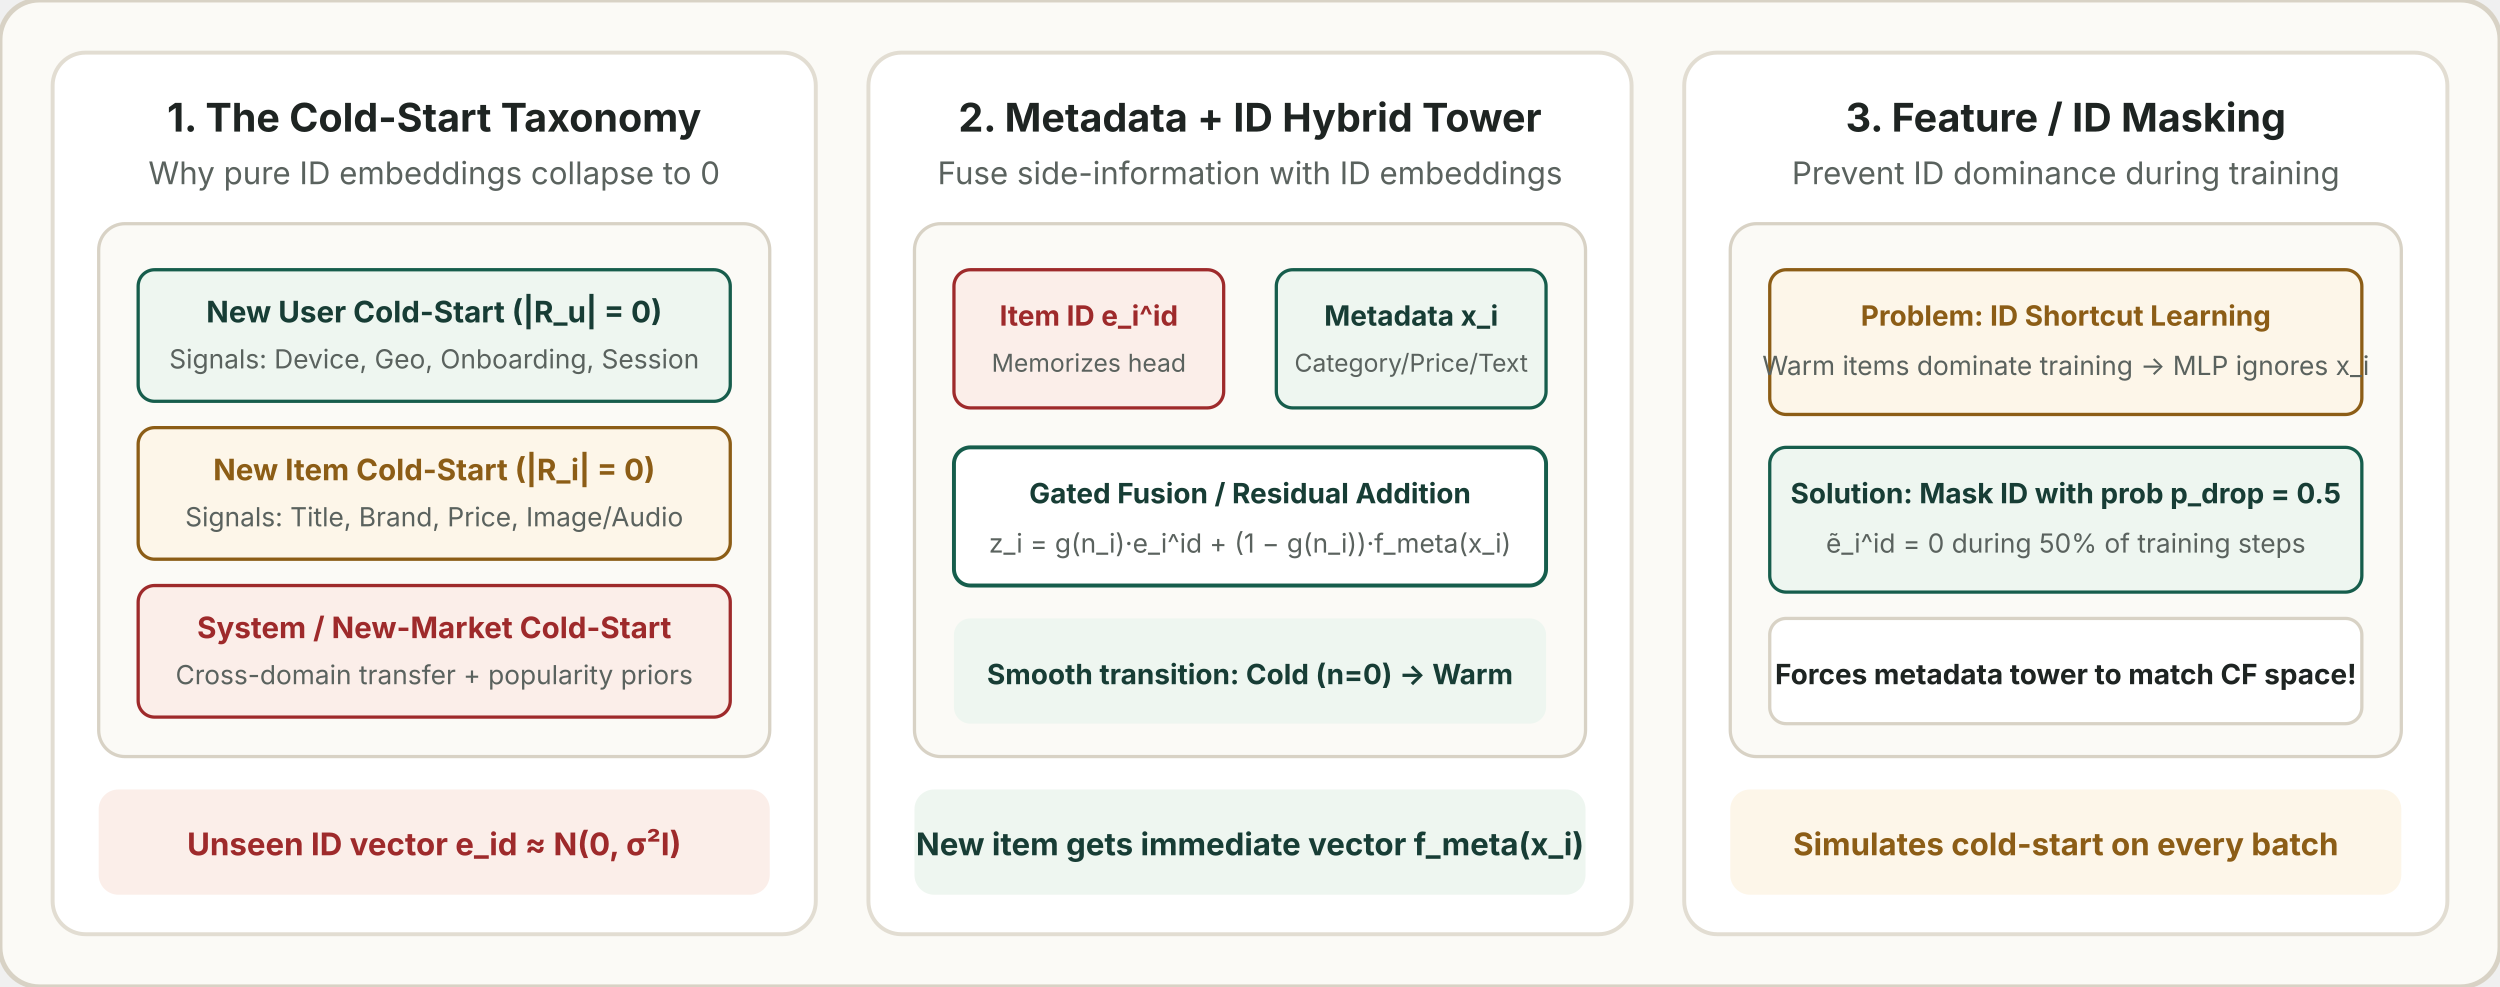
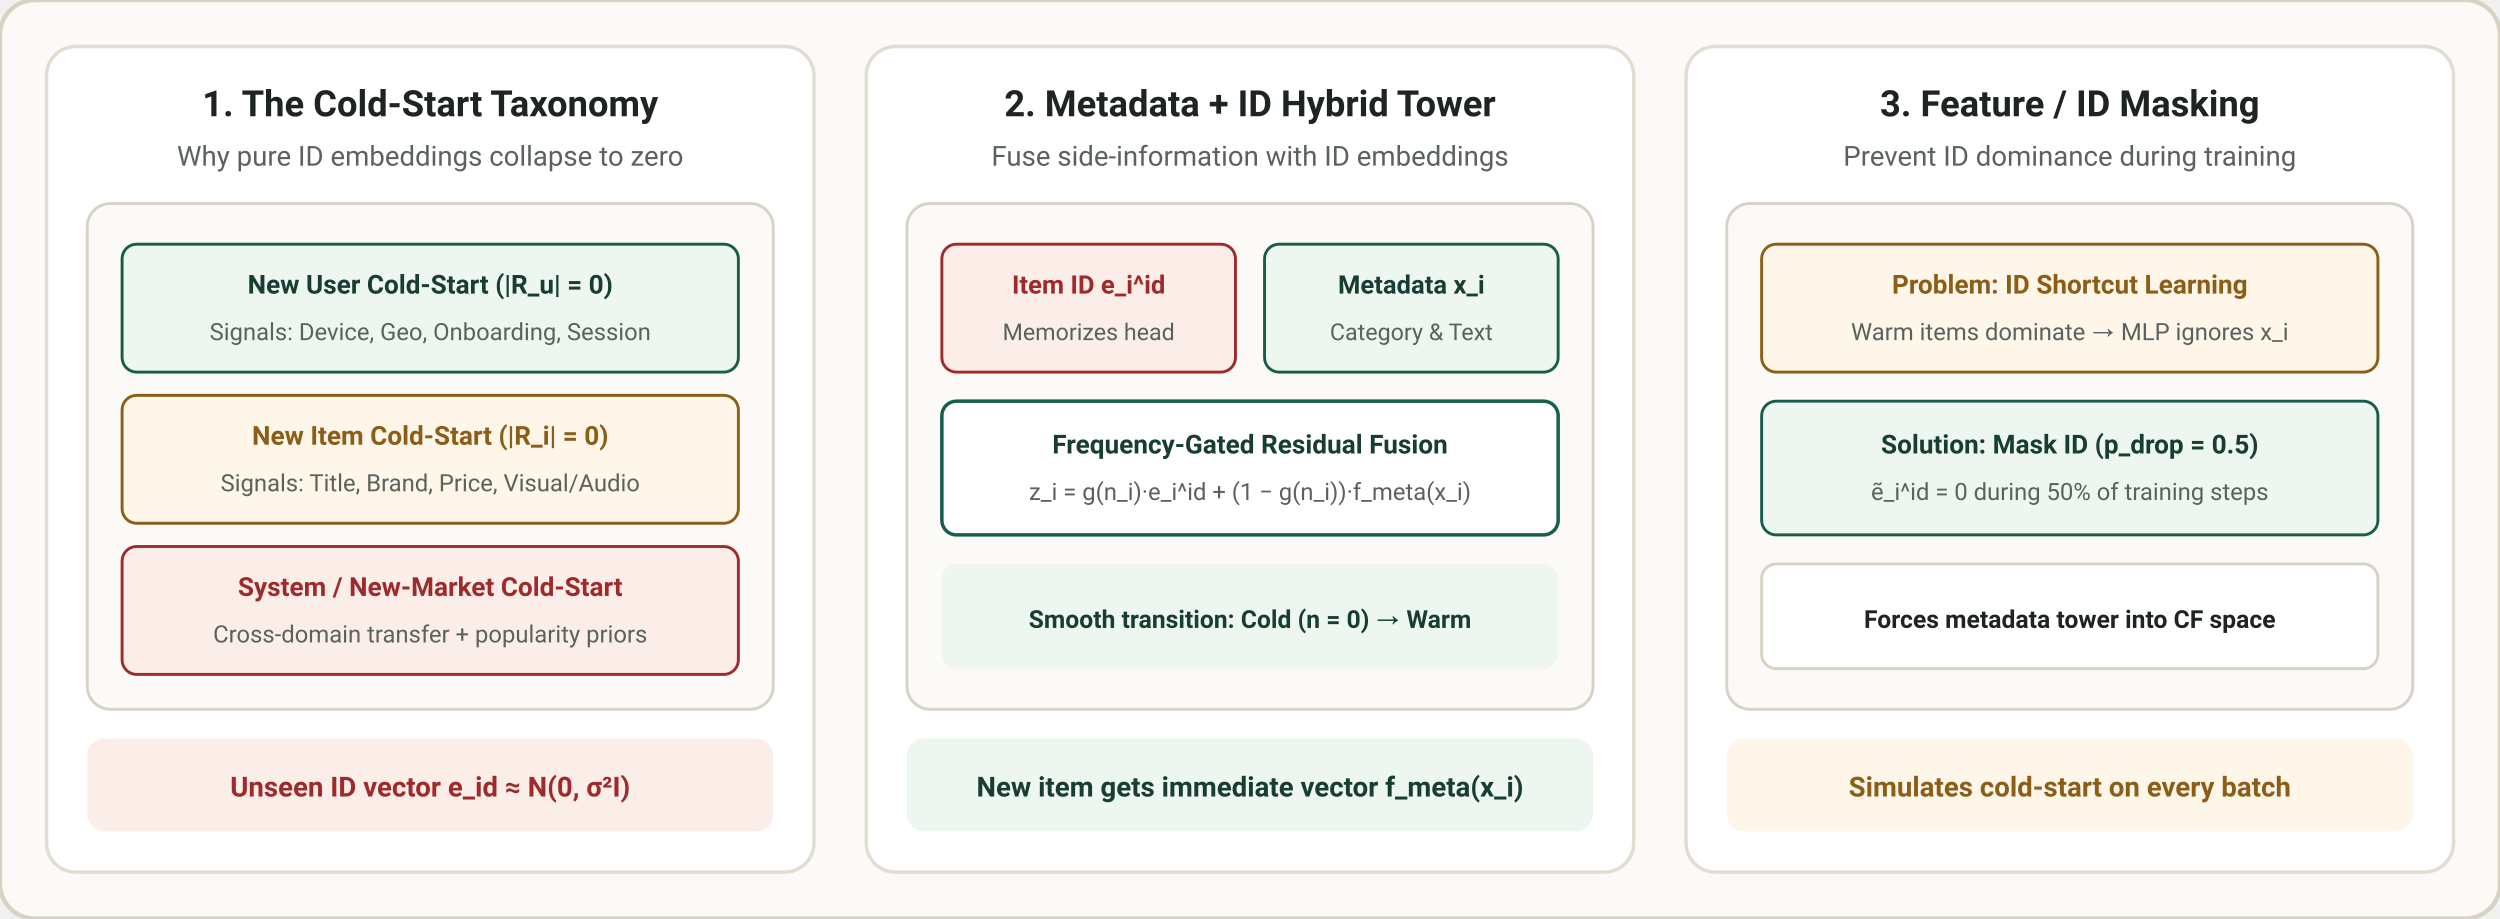
- <svg xmlns="http://www.w3.org/2000/svg" viewBox="0 0 760 300" width="760" height="300" font-family="'Inter', -apple-system, sans-serif">
-   <rect width="760" height="300" rx="12" fill="#fbfaf6" stroke="#d8d2c5" stroke-width="1.5" />
+ <svg xmlns="http://www.w3.org/2000/svg" viewBox="0 0 860 316" width="860" height="316" font-family="-apple-system, BlinkMacSystemFont, 'Segoe UI', Roboto, Helvetica, Arial, sans-serif">
+   <rect width="860" height="316" rx="12" fill="#fbfaf6" stroke="#d8d2c5" stroke-width="1.5" />
  <g transform="translate(16, 16)">
-     <rect width="232" height="268" rx="10" fill="#ffffff" stroke="#e2ddd2" stroke-width="1.2" />
-     <text x="116" y="24" text-anchor="middle" font-size="12" font-weight="700" fill="#1e2422">1. The Cold-Start Taxonomy</text>
-     <text x="116" y="40" text-anchor="middle" font-size="9.5" fill="#5a625e">Why pure ID embeddings collapse to 0</text>
-     <g transform="translate(14, 52)">
-       <rect width="204" height="162" rx="8" fill="#fbfaf6" stroke="#d8d2c5" />
-       <rect x="12" y="14" width="180" height="40" rx="5" fill="#eef6f0" stroke="#165d4c" />
-       <text x="102" y="30" text-anchor="middle" font-size="9" font-weight="700" fill="#173d35">New User Cold-Start (|R_u| = 0)</text>
-       <text x="102" y="44" text-anchor="middle" font-size="8" fill="#5a625e">Signals: Device, Geo, Onboarding, Session</text>
-       <rect x="12" y="62" width="180" height="40" rx="5" fill="#fdf6e9" stroke="#8c5d16" />
-       <text x="102" y="78" text-anchor="middle" font-size="9" font-weight="700" fill="#8c5d16">New Item Cold-Start (|R_i| = 0)</text>
-       <text x="102" y="92" text-anchor="middle" font-size="8" fill="#5a625e">Signals: Title, Brand, Price, Image/Audio</text>
-       <rect x="12" y="110" width="180" height="40" rx="5" fill="#fbeee9" stroke="#9e2a2b" />
-       <text x="102" y="126" text-anchor="middle" font-size="9" font-weight="700" fill="#9e2a2b">System / New-Market Cold-Start</text>
-       <text x="102" y="140" text-anchor="middle" font-size="8" fill="#5a625e">Cross-domain transfer + popularity priors</text>
+     <rect width="264" height="284" rx="10" fill="#ffffff" stroke="#e2ddd2" stroke-width="1.2" />
+     <text x="132" y="24" text-anchor="middle" font-size="12.5" font-weight="700" fill="#1e2422">1. The Cold-Start Taxonomy</text>
+     <text x="132" y="41" text-anchor="middle" font-size="9.5" fill="#5a625e">Why pure ID embeddings collapse to zero</text>
+     <g transform="translate(14, 54)">
+       <rect width="236" height="174" rx="8" fill="#fbfaf6" stroke="#d8d2c5" />
+       <rect x="12" y="14" width="212" height="44" rx="5" fill="#eef6f0" stroke="#165d4c" />
+       <text x="118" y="31" text-anchor="middle" font-size="9" font-weight="700" fill="#173d35">New User Cold-Start (|R_u| = 0)</text>
+       <text x="118" y="47" text-anchor="middle" font-size="8.2" fill="#5a625e">Signals: Device, Geo, Onboarding, Session</text>
+       <rect x="12" y="66" width="212" height="44" rx="5" fill="#fdf6e9" stroke="#8c5d16" />
+       <text x="118" y="83" text-anchor="middle" font-size="9" font-weight="700" fill="#8c5d16">New Item Cold-Start (|R_i| = 0)</text>
+       <text x="118" y="99" text-anchor="middle" font-size="8.2" fill="#5a625e">Signals: Title, Brand, Price, Visual/Audio</text>
+       <rect x="12" y="118" width="212" height="44" rx="5" fill="#fbeee9" stroke="#9e2a2b" />
+       <text x="118" y="135" text-anchor="middle" font-size="9" font-weight="700" fill="#9e2a2b">System / New-Market Cold-Start</text>
+       <text x="118" y="151" text-anchor="middle" font-size="8.2" fill="#5a625e">Cross-domain transfer + popularity priors</text>
    </g>
-     <rect x="14" y="224" width="204" height="32" rx="6" fill="#fbeee9" />
-     <text x="116" y="244" text-anchor="middle" font-size="9.5" font-weight="700" fill="#9e2a2b">Unseen ID vector e_id ≈ N(0, σ²I)</text>
+     <rect x="14" y="238" width="236" height="32" rx="6" fill="#fbeee9" />
+     <text x="132" y="258" text-anchor="middle" font-size="9.5" font-weight="700" fill="#9e2a2b">Unseen ID vector e_id ≈ N(0, σ²I)</text>
  </g>
-   <g transform="translate(264, 16)">
-     <rect width="232" height="268" rx="10" fill="#ffffff" stroke="#e2ddd2" stroke-width="1.2" />
-     <text x="116" y="24" text-anchor="middle" font-size="12" font-weight="700" fill="#1e2422">2. Metadata + ID Hybrid Tower</text>
-     <text x="116" y="40" text-anchor="middle" font-size="9.5" fill="#5a625e">Fuse side-information with ID embeddings</text>
-     <g transform="translate(14, 52)">
-       <rect width="204" height="162" rx="8" fill="#fbfaf6" stroke="#d8d2c5" />
-       <rect x="12" y="14" width="82" height="42" rx="5" fill="#fbeee9" stroke="#9e2a2b" />
-       <text x="53" y="31" text-anchor="middle" font-size="8.5" font-weight="700" fill="#9e2a2b">Item ID e_i^id</text>
-       <text x="53" y="45" text-anchor="middle" font-size="7.5" fill="#5a625e">Memorizes head</text>
-       <rect x="110" y="14" width="82" height="42" rx="5" fill="#eef6f0" stroke="#165d4c" />
-       <text x="151" y="31" text-anchor="middle" font-size="8.5" font-weight="700" fill="#173d35">Metadata x_i</text>
-       <text x="151" y="45" text-anchor="middle" font-size="7.5" fill="#5a625e">Category/Price/Text</text>
-       <rect x="12" y="68" width="180" height="42" rx="5" fill="#ffffff" stroke="#165d4c" stroke-width="1.2" />
-       <text x="102" y="85" text-anchor="middle" font-size="8.5" font-weight="700" fill="#173d35">Gated Fusion / Residual Addition</text>
-       <text x="102" y="100" text-anchor="middle" font-size="8" fill="#5a625e">z_i = g(n_i)·e_i^id + (1 − g(n_i))·f_meta(x_i)</text>
-       <rect x="12" y="120" width="180" height="32" rx="5" fill="#eef6f0" />
-       <text x="102" y="140" text-anchor="middle" font-size="8.5" font-weight="700" fill="#173d35">Smooth transition: Cold (n=0) → Warm</text>
+   <g transform="translate(298, 16)">
+     <rect width="264" height="284" rx="10" fill="#ffffff" stroke="#e2ddd2" stroke-width="1.2" />
+     <text x="132" y="24" text-anchor="middle" font-size="12.5" font-weight="700" fill="#1e2422">2. Metadata + ID Hybrid Tower</text>
+     <text x="132" y="41" text-anchor="middle" font-size="9.5" fill="#5a625e">Fuse side-information with ID embeddings</text>
+     <g transform="translate(14, 54)">
+       <rect width="236" height="174" rx="8" fill="#fbfaf6" stroke="#d8d2c5" />
+       <rect x="12" y="14" width="101" height="44" rx="5" fill="#fbeee9" stroke="#9e2a2b" />
+       <text x="62.5" y="31" text-anchor="middle" font-size="8.8" font-weight="700" fill="#9e2a2b">Item ID e_i^id</text>
+       <text x="62.5" y="47" text-anchor="middle" font-size="8" fill="#5a625e">Memorizes head</text>
+       <rect x="123" y="14" width="101" height="44" rx="5" fill="#eef6f0" stroke="#165d4c" />
+       <text x="173.5" y="31" text-anchor="middle" font-size="8.8" font-weight="700" fill="#173d35">Metadata x_i</text>
+       <text x="173.5" y="47" text-anchor="middle" font-size="8" fill="#5a625e">Category &amp; Text</text>
+       <rect x="12" y="68" width="212" height="46" rx="5" fill="#ffffff" stroke="#165d4c" stroke-width="1.2" />
+       <text x="118" y="86" text-anchor="middle" font-size="9" font-weight="700" fill="#173d35">Frequency-Gated Residual Fusion</text>
+       <text x="118" y="102" text-anchor="middle" font-size="8.2" fill="#5a625e">z_i = g(n_i)·e_i^id + (1 − g(n_i))·f_meta(x_i)</text>
+       <rect x="12" y="124" width="212" height="36" rx="5" fill="#eef6f0" />
+       <text x="118" y="146" text-anchor="middle" font-size="8.5" font-weight="700" fill="#173d35">Smooth transition: Cold (n = 0) → Warm</text>
    </g>
-     <rect x="14" y="224" width="204" height="32" rx="6" fill="#eef6f0" />
-     <text x="116" y="244" text-anchor="middle" font-size="9.5" font-weight="700" fill="#173d35">New item gets immediate vector f_meta(x_i)</text>
+     <rect x="14" y="238" width="236" height="32" rx="6" fill="#eef6f0" />
+     <text x="132" y="258" text-anchor="middle" font-size="9.5" font-weight="700" fill="#173d35">New item gets immediate vector f_meta(x_i)</text>
  </g>
-   <g transform="translate(512, 16)">
-     <rect width="232" height="268" rx="10" fill="#ffffff" stroke="#e2ddd2" stroke-width="1.2" />
-     <text x="116" y="24" text-anchor="middle" font-size="12" font-weight="700" fill="#1e2422">3. Feature / ID Masking</text>
-     <text x="116" y="40" text-anchor="middle" font-size="9.5" fill="#5a625e">Prevent ID dominance during training</text>
-     <g transform="translate(14, 52)">
-       <rect width="204" height="162" rx="8" fill="#fbfaf6" stroke="#d8d2c5" />
-       <rect x="12" y="14" width="180" height="44" rx="5" fill="#fdf6e9" stroke="#8c5d16" />
-       <text x="102" y="31" text-anchor="middle" font-size="8.5" font-weight="700" fill="#8c5d16">Problem: ID Shortcut Learning</text>
-       <text x="102" y="46" text-anchor="middle" font-size="8" fill="#5a625e">Warm items dominate training → MLP ignores x_i</text>
-       <rect x="12" y="68" width="180" height="44" rx="5" fill="#eef6f0" stroke="#165d4c" />
-       <text x="102" y="85" text-anchor="middle" font-size="8.5" font-weight="700" fill="#173d35">Solution: Mask ID with prob p_drop = 0.5</text>
-       <text x="102" y="100" text-anchor="middle" font-size="8" fill="#5a625e">ẽ_i^id = 0 during 50% of training steps</text>
-       <rect x="12" y="120" width="180" height="32" rx="5" fill="#ffffff" stroke="#d8d2c5" />
-       <text x="102" y="140" text-anchor="middle" font-size="8.5" font-weight="700" fill="#1e2422">Forces metadata tower to match CF space!</text>
+   <g transform="translate(580, 16)">
+     <rect width="264" height="284" rx="10" fill="#ffffff" stroke="#e2ddd2" stroke-width="1.2" />
+     <text x="132" y="24" text-anchor="middle" font-size="12.5" font-weight="700" fill="#1e2422">3. Feature / ID Masking</text>
+     <text x="132" y="41" text-anchor="middle" font-size="9.5" fill="#5a625e">Prevent ID dominance during training</text>
+     <g transform="translate(14, 54)">
+       <rect width="236" height="174" rx="8" fill="#fbfaf6" stroke="#d8d2c5" />
+       <rect x="12" y="14" width="212" height="44" rx="5" fill="#fdf6e9" stroke="#8c5d16" />
+       <text x="118" y="31" text-anchor="middle" font-size="9" font-weight="700" fill="#8c5d16">Problem: ID Shortcut Learning</text>
+       <text x="118" y="47" text-anchor="middle" font-size="8.2" fill="#5a625e">Warm items dominate → MLP ignores x_i</text>
+       <rect x="12" y="68" width="212" height="46" rx="5" fill="#eef6f0" stroke="#165d4c" />
+       <text x="118" y="86" text-anchor="middle" font-size="9" font-weight="700" fill="#173d35">Solution: Mask ID (p_drop = 0.5)</text>
+       <text x="118" y="102" text-anchor="middle" font-size="8.2" fill="#5a625e">ẽ_i^id = 0 during 50% of training steps</text>
+       <rect x="12" y="124" width="212" height="36" rx="5" fill="#ffffff" stroke="#d8d2c5" />
+       <text x="118" y="146" text-anchor="middle" font-size="8.5" font-weight="700" fill="#1e2422">Forces metadata tower into CF space</text>
    </g>
-     <rect x="14" y="224" width="204" height="32" rx="6" fill="#fdf6e9" />
-     <text x="116" y="244" text-anchor="middle" font-size="9.5" font-weight="700" fill="#8c5d16">Simulates cold-start on every batch</text>
+     <rect x="14" y="238" width="236" height="32" rx="6" fill="#fdf6e9" />
+     <text x="132" y="258" text-anchor="middle" font-size="9.5" font-weight="700" fill="#8c5d16">Simulates cold-start on every batch</text>
  </g>
</svg>
